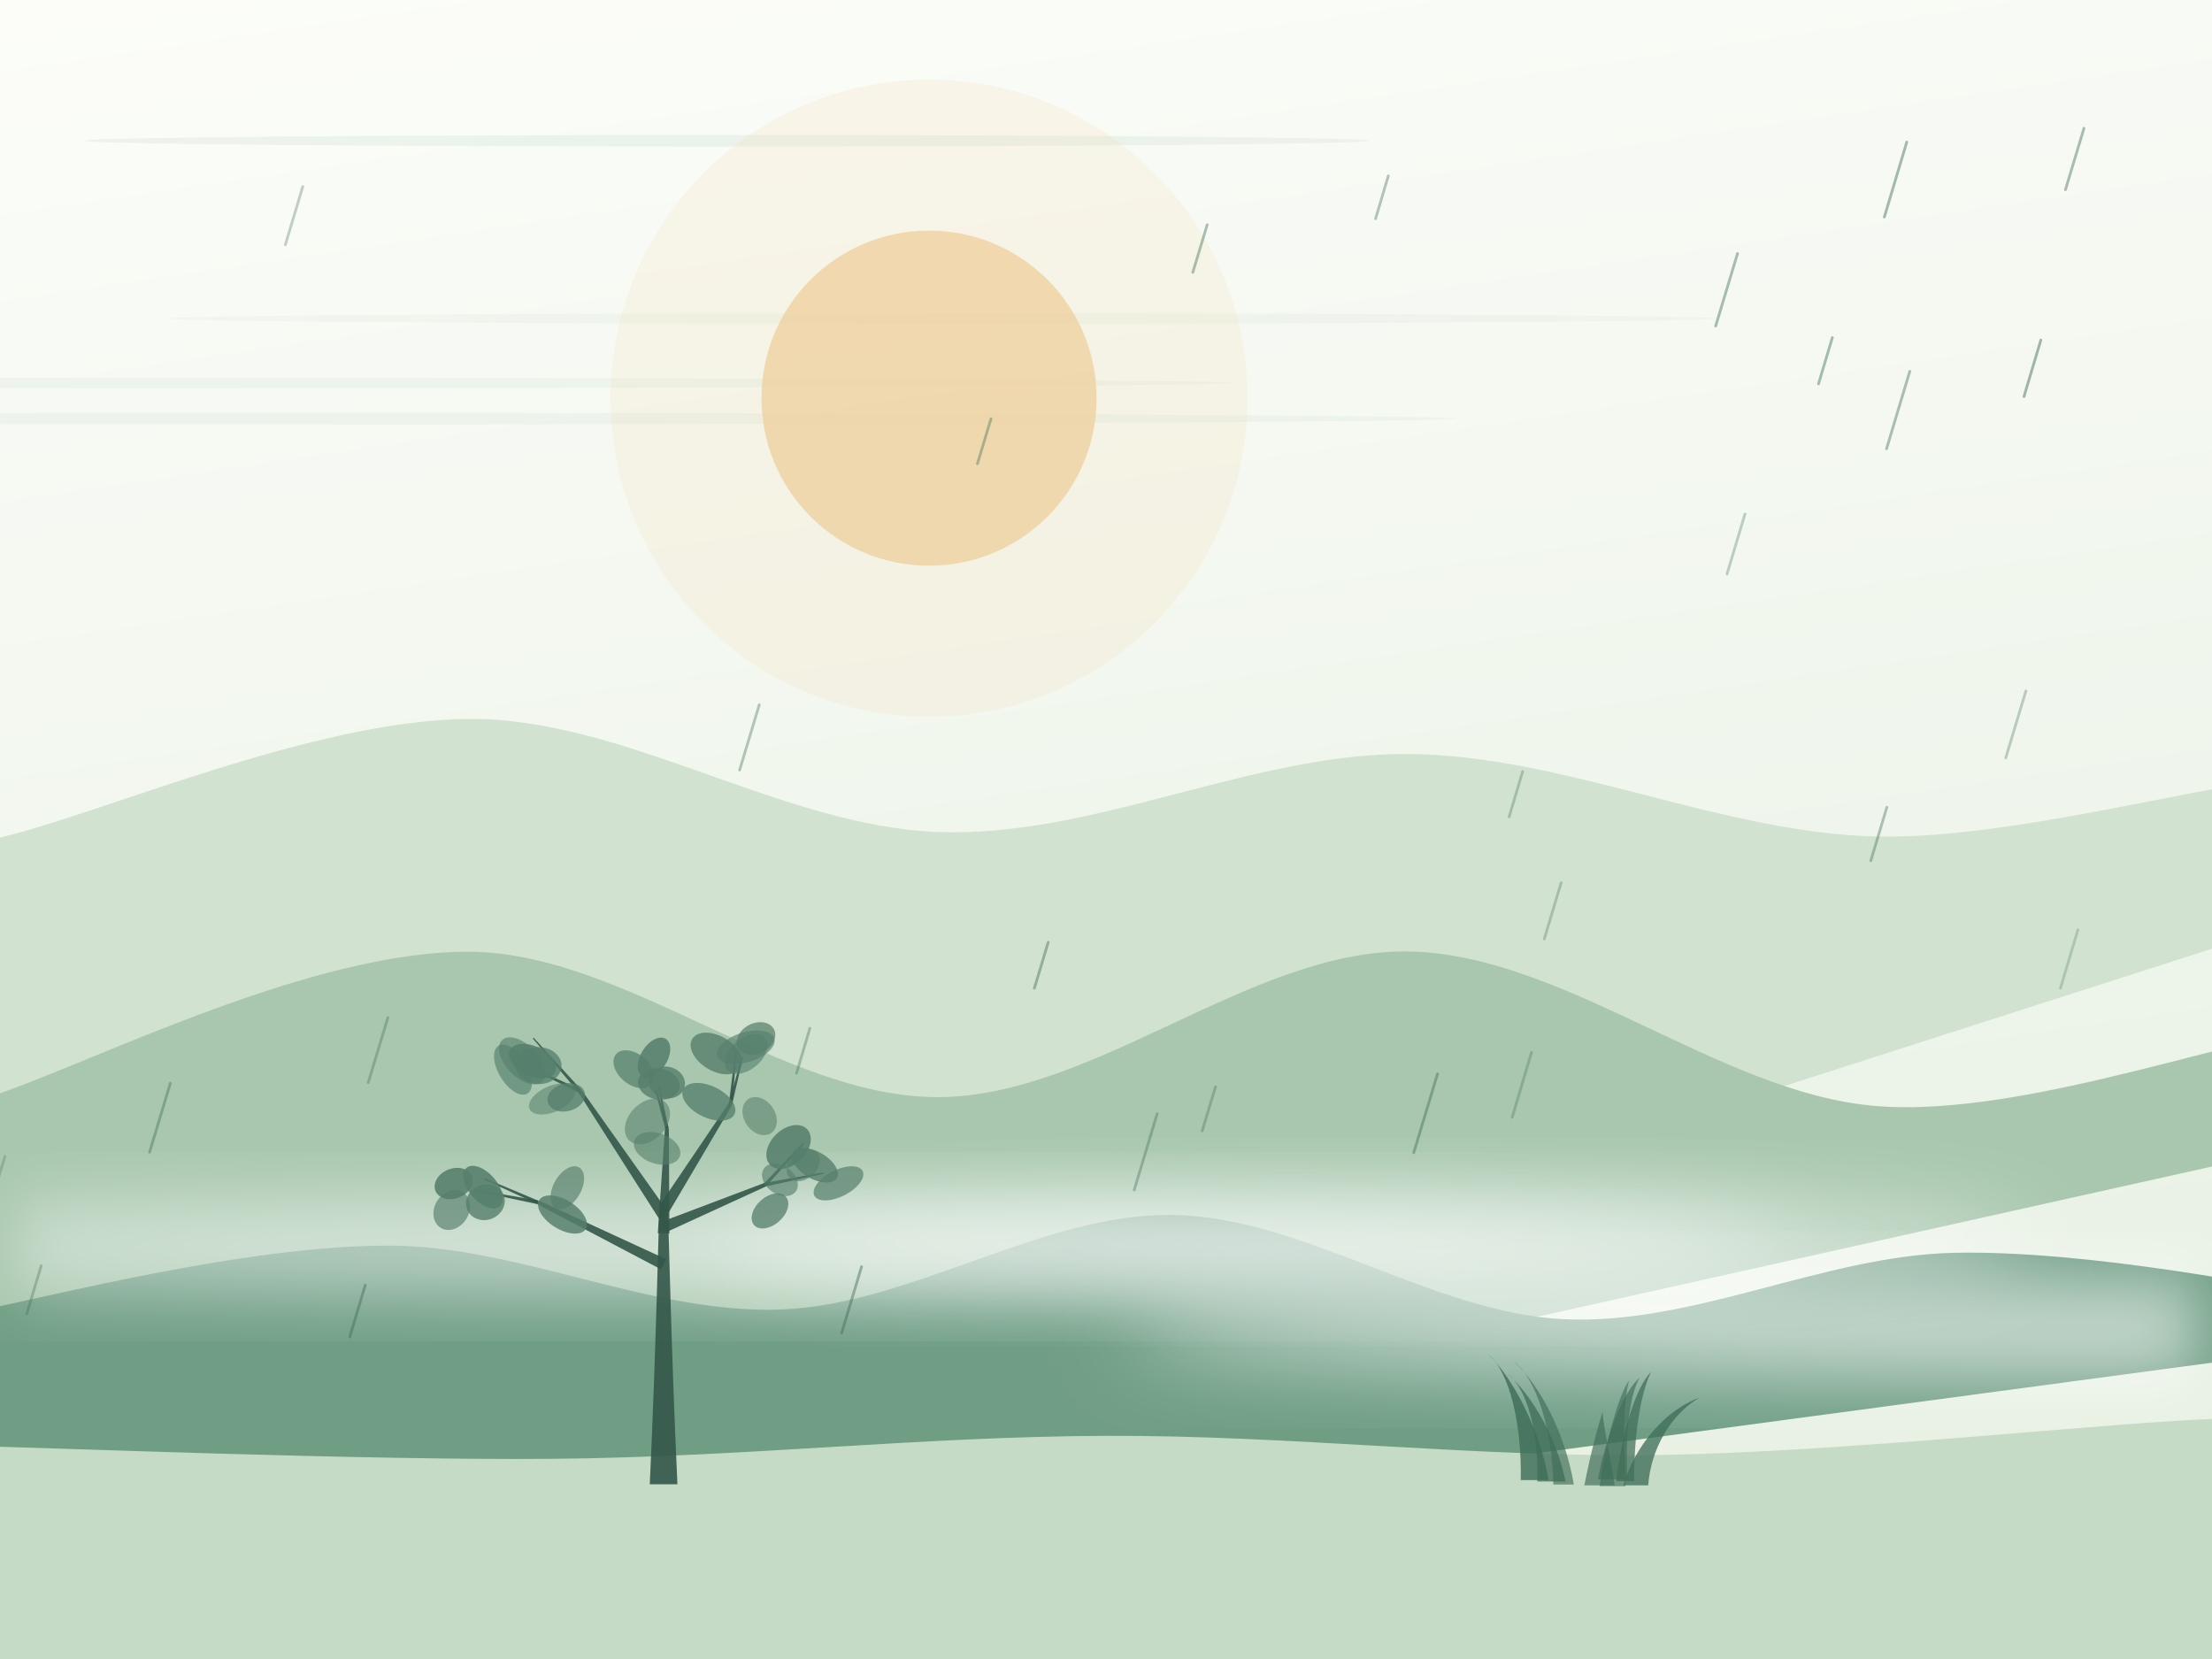
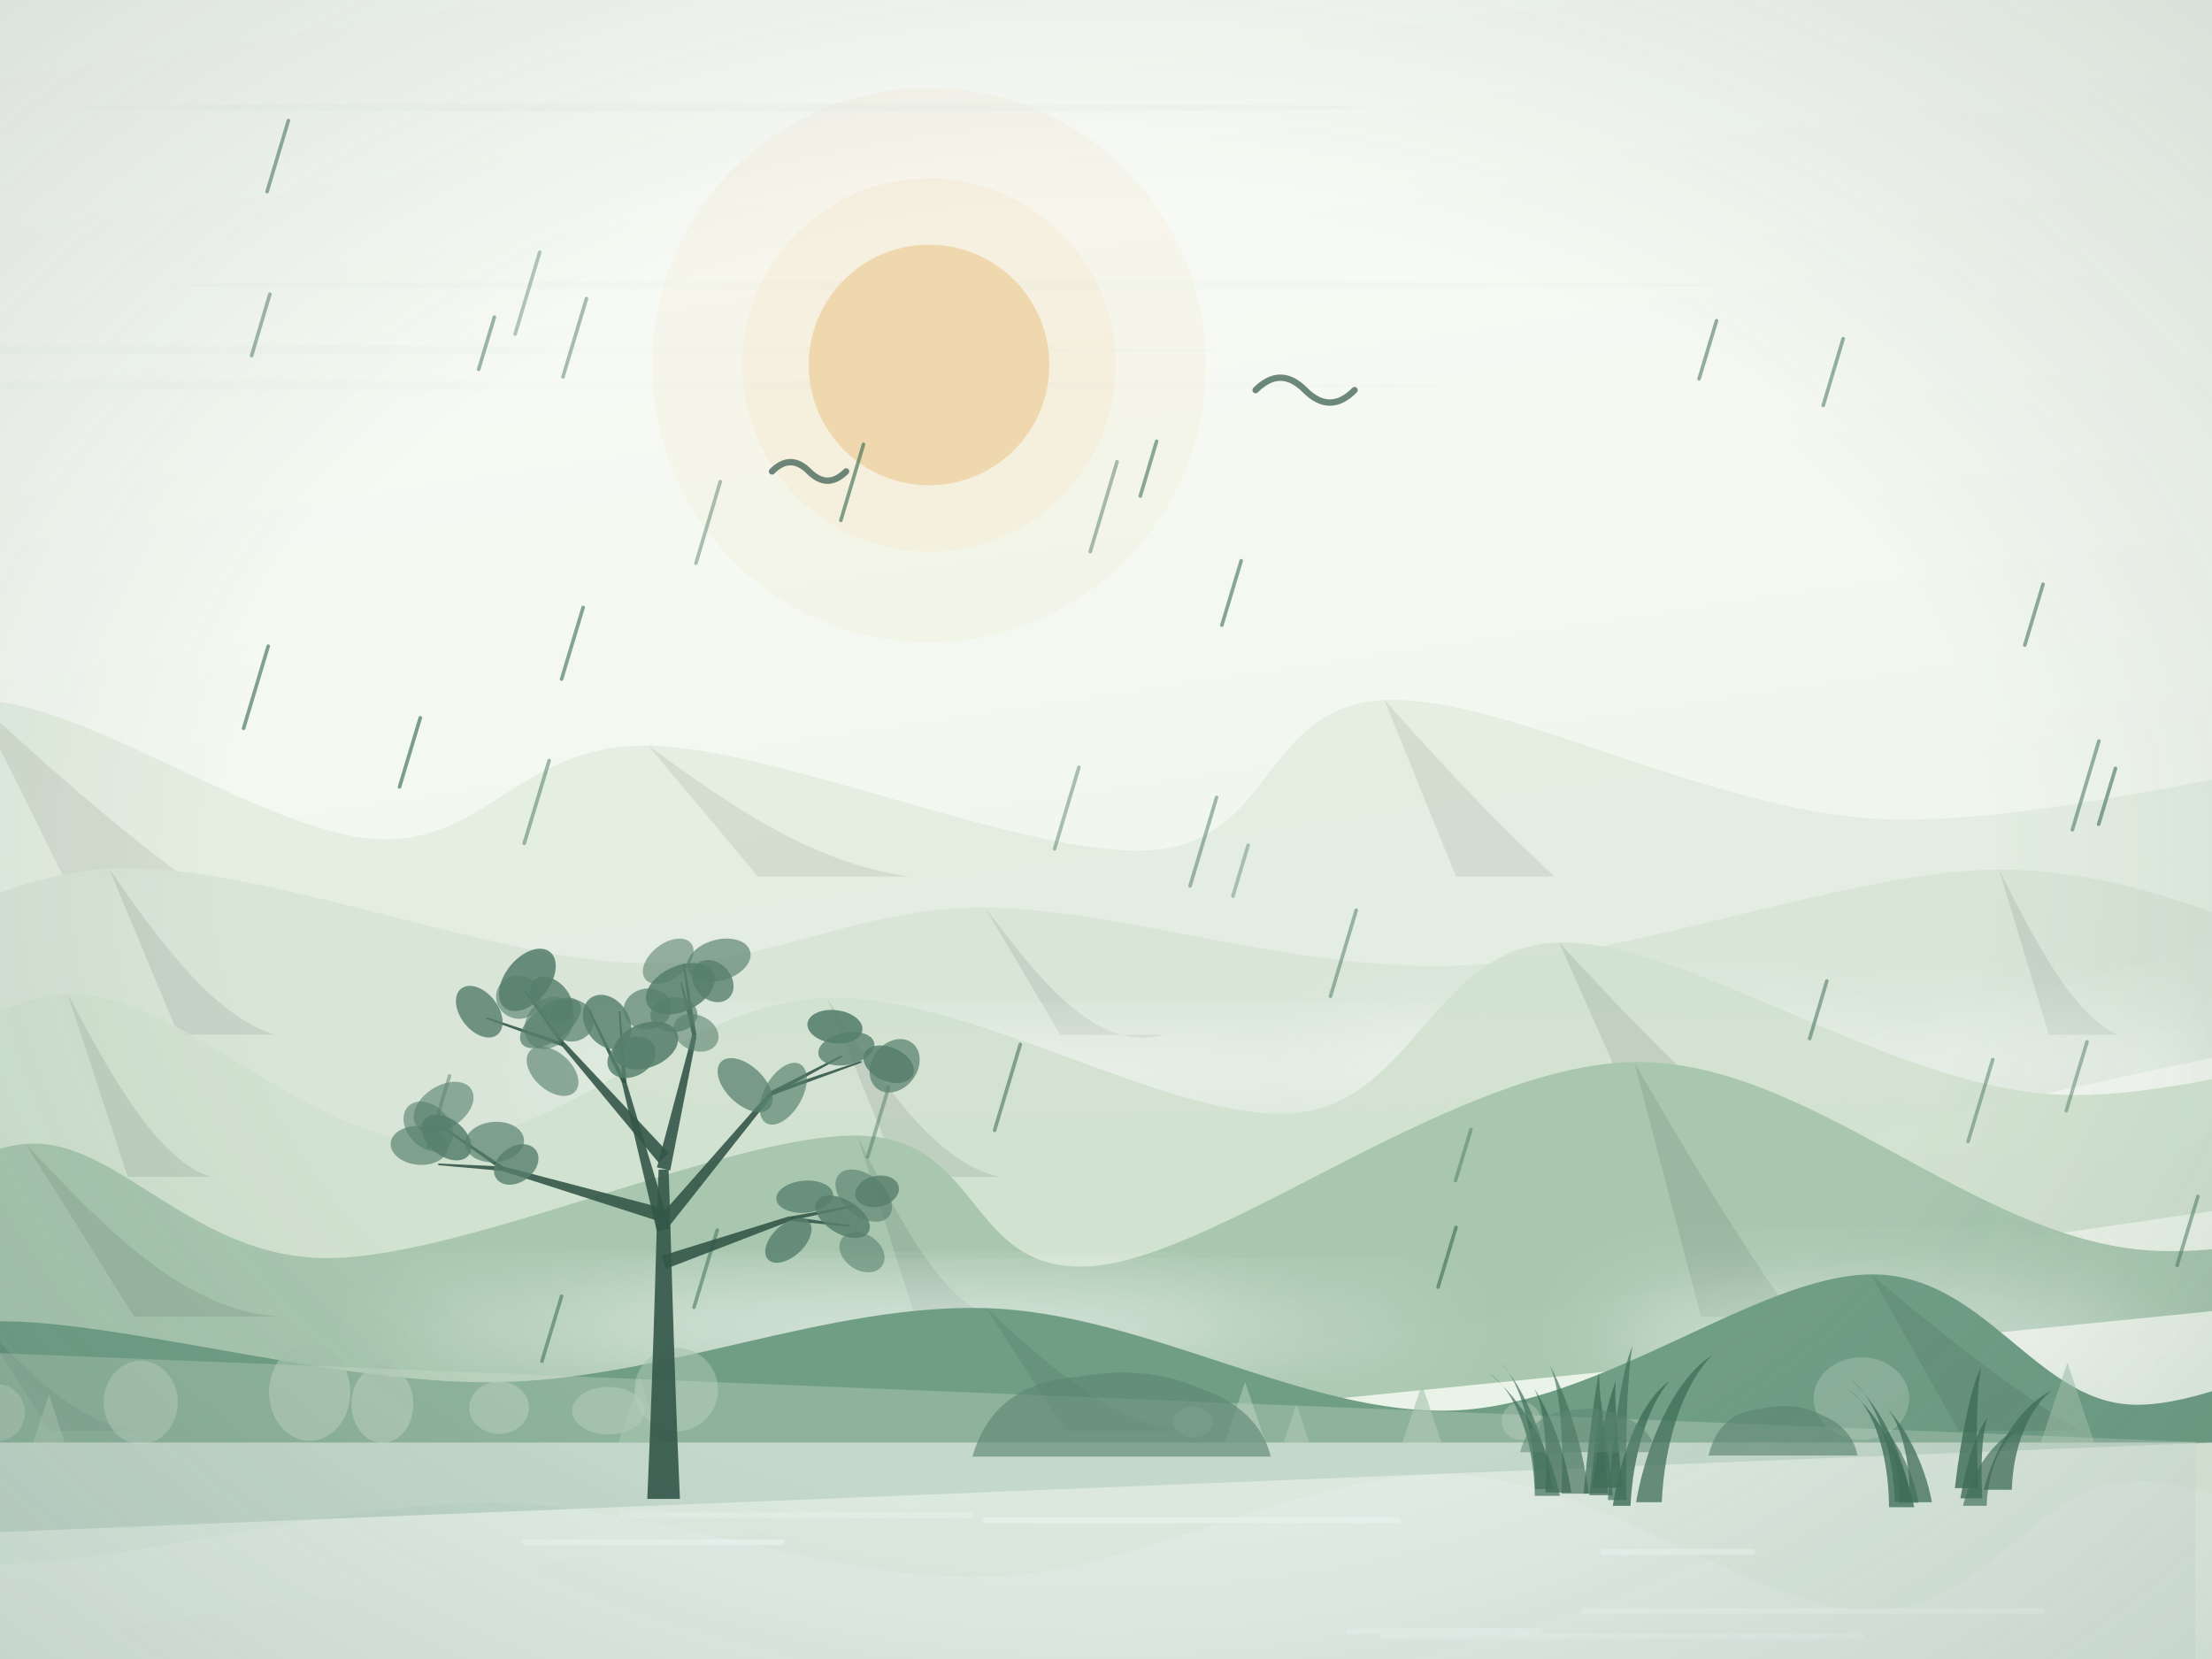
<svg xmlns="http://www.w3.org/2000/svg" viewBox="0 0 800 600" width="800" height="600" role="img">
  <defs>
    <linearGradient id="sky" x1="0" y1="0" x2="0.2" y2="1">
      <stop offset="0" stop-color="#FCFDF9" />
-       <stop offset="1" stop-color="#E8F1E4" />
+       <stop offset="1" stop-color="#E9F2E6" />
    </linearGradient>
    <filter id="soft" x="-40%" y="-70%" width="180%" height="240%">
      <feGaussianBlur stdDeviation="14.4" />
    </filter>
  </defs>
  <rect width="800" height="600" fill="url(#sky)" />
-   <ellipse cx="56.4" cy="138.5" rx="389.0" ry="1.9" fill="#b0cabc" fill-opacity="0.14" />
-   <ellipse cx="100.7" cy="151.4" rx="426.0" ry="2.1" fill="#b0cabc" fill-opacity="0.14" />
-   <ellipse cx="262.8" cy="50.9" rx="232.4" ry="2.1" fill="#b0cabc" fill-opacity="0.18" />
-   <ellipse cx="340.7" cy="115.2" rx="280.0" ry="1.9" fill="#b0cabc" fill-opacity="0.11" />
-   <circle cx="336.0" cy="144.0" r="115.2" fill="#EFCF9C" fill-opacity="0.16" />
-   <circle cx="336.0" cy="144.0" r="60.6" fill="#EFCF9C" fill-opacity="0.75" />
-   <path d="M-48.0,310.8 C-40.0,309.5 -36.3,311.4 0.0,302.9 C36.3,294.5 113.1,260.4 169.6,260.0 C226.1,259.7 282.7,298.8 339.2,300.9 C395.7,303.0 452.3,272.4 508.8,272.7 C565.3,272.9 621.9,301.2 678.4,302.5 C734.9,303.9 819.7,276.4 848.0,280.6 C876.3,284.8 848.0,319.8 848.0,327.7 L0.0,600.0 L-48.0,600.0 Z" fill="#D2E2D0" />
-   <path d="M-48.0,419.9 C-40.0,415.8 -36.3,408.0 0.0,395.4 C36.3,382.8 113.1,344.0 169.6,344.2 C226.1,344.5 282.7,396.8 339.2,396.8 C395.7,396.7 452.3,343.6 508.8,344.1 C565.3,344.7 621.9,395.4 678.4,400.0 C734.9,404.7 819.7,369.9 848.0,371.8 C876.3,373.7 848.0,404.6 848.0,411.2 L0.0,600.0 L-48.0,600.0 Z" fill="#A8C7AE" />
-   <path d="M-48.0,491.1 C-40.0,488.0 -31.6,479.1 0.0,472.4 C31.6,465.6 94.2,450.3 141.3,450.5 C188.4,450.8 235.6,475.4 282.7,473.6 C329.8,471.7 376.9,438.8 424.0,439.4 C471.1,440.0 518.2,474.8 565.3,477.1 C612.4,479.4 659.6,454.1 706.7,453.1 C753.8,452.0 824.4,465.4 848.0,471.0 C871.6,476.5 848.0,483.8 848.0,486.4 L0.0,600.0 L-48.0,600.0 Z" fill="#709E85" />
-   <ellipse cx="273.6" cy="450.8" rx="372.5" ry="14.2" fill="#FFFFFF" fill-opacity="0.66" filter="url(#soft)" />
-   <ellipse cx="749.1" cy="480.7" rx="342.5" ry="14.8" fill="#FFFFFF" fill-opacity="0.72" filter="url(#soft)" />
-   <ellipse cx="495.8" cy="449.2" rx="241.2" ry="15.7" fill="#FFFFFF" fill-opacity="0.58" filter="url(#soft)" />
-   <path d="M-16.0,522.8 C20.0,523.6 130.7,528.2 200.0,527.6 C269.3,527.0 333.3,519.5 400.0,519.3 C466.7,519.0 533.3,527.2 600.0,526.2 C666.7,525.2 764.0,514.4 800.0,513.2 C836.0,512.0 813.3,517.9 816.0,518.9 L800.0,600.0 L-16.0,600.0 Z" fill="#C6DBC5" />
-   <path d="M502.1,63.6 l-4.6,15.5" stroke="#3F6E58" stroke-opacity="0.38" stroke-width="1.0" stroke-linecap="round" />
-   <path d="M140.3,368.0 l-7.1,23.5" stroke="#3F6E58" stroke-opacity="0.35" stroke-width="1.0" stroke-linecap="round" />
-   <path d="M379.1,340.8 l-5.0,16.6" stroke="#3F6E58" stroke-opacity="0.44" stroke-width="1.0" stroke-linecap="round" />
-   <path d="M662.7,122.1 l-5.0,16.7" stroke="#3F6E58" stroke-opacity="0.44" stroke-width="1.0" stroke-linecap="round" />
-   <path d="M519.9,388.4 l-8.6,28.5" stroke="#3F6E58" stroke-opacity="0.43" stroke-width="1.0" stroke-linecap="round" />
-   <path d="M738.1,123.0 l-6.1,20.4" stroke="#3F6E58" stroke-opacity="0.47" stroke-width="1.0" stroke-linecap="round" />
-   <path d="M564.6,319.3 l-6.1,20.3" stroke="#3F6E58" stroke-opacity="0.31" stroke-width="1.0" stroke-linecap="round" />
-   <path d="M689.6,51.4 l-8.1,27.1" stroke="#3F6E58" stroke-opacity="0.46" stroke-width="1.0" stroke-linecap="round" />
-   <path d="M753.7,46.4 l-6.7,22.2" stroke="#3F6E58" stroke-opacity="0.43" stroke-width="1.0" stroke-linecap="round" />
-   <path d="M311.6,458.1 l-7.2,24.0" stroke="#3F6E58" stroke-opacity="0.46" stroke-width="1.0" stroke-linecap="round" />
-   <path d="M14.9,457.8 l-5.2,17.3" stroke="#3F6E58" stroke-opacity="0.33" stroke-width="1.0" stroke-linecap="round" />
-   <path d="M292.9,371.9 l-4.8,16.2" stroke="#3F6E58" stroke-opacity="0.36" stroke-width="1.0" stroke-linecap="round" />
-   <path d="M682.4,292.0 l-5.8,19.3" stroke="#3F6E58" stroke-opacity="0.39" stroke-width="1.0" stroke-linecap="round" />
-   <path d="M109.5,67.5 l-6.3,21.0" stroke="#3F6E58" stroke-opacity="0.31" stroke-width="1.0" stroke-linecap="round" />
-   <path d="M436.6,81.3 l-5.2,17.2" stroke="#3F6E58" stroke-opacity="0.42" stroke-width="1.0" stroke-linecap="round" />
-   <path d="M628.4,91.7 l-7.9,26.2" stroke="#3F6E58" stroke-opacity="0.44" stroke-width="1.0" stroke-linecap="round" />
-   <path d="M550.7,279.0 l-4.9,16.4" stroke="#3F6E58" stroke-opacity="0.32" stroke-width="1.0" stroke-linecap="round" />
-   <path d="M1.8,418.2 l-8.0,26.5" stroke="#3F6E58" stroke-opacity="0.27" stroke-width="1.0" stroke-linecap="round" />
-   <path d="M690.7,134.3 l-8.4,28.0" stroke="#3F6E58" stroke-opacity="0.42" stroke-width="1.0" stroke-linecap="round" />
-   <path d="M274.6,254.9 l-7.1,23.6" stroke="#3F6E58" stroke-opacity="0.37" stroke-width="1.0" stroke-linecap="round" />
-   <path d="M439.6,393.1 l-4.8,15.9" stroke="#3F6E58" stroke-opacity="0.34" stroke-width="1.0" stroke-linecap="round" />
-   <path d="M751.5,336.3 l-6.3,21.1" stroke="#3F6E58" stroke-opacity="0.25" stroke-width="1.0" stroke-linecap="round" />
-   <path d="M631.1,185.9 l-6.5,21.7" stroke="#3F6E58" stroke-opacity="0.31" stroke-width="1.0" stroke-linecap="round" />
-   <path d="M132.1,464.8 l-5.6,18.7" stroke="#3F6E58" stroke-opacity="0.45" stroke-width="1.0" stroke-linecap="round" />
-   <path d="M61.6,391.8 l-7.5,24.9" stroke="#3F6E58" stroke-opacity="0.41" stroke-width="1.0" stroke-linecap="round" />
-   <path d="M358.4,151.5 l-4.9,16.2" stroke="#3F6E58" stroke-opacity="0.40" stroke-width="1.0" stroke-linecap="round" />
-   <path d="M732.7,249.9 l-7.3,24.2" stroke="#3F6E58" stroke-opacity="0.32" stroke-width="1.0" stroke-linecap="round" />
-   <path d="M418.5,402.8 l-8.3,27.6" stroke="#3F6E58" stroke-opacity="0.37" stroke-width="1.0" stroke-linecap="round" />
-   <path d="M553.9,380.6 l-7.0,23.5" stroke="#3F6E58" stroke-opacity="0.32" stroke-width="1.0" stroke-linecap="round" />
-   <path d="M-5.1,377.4 l-5.0,16.6" stroke="#3F6E58" stroke-opacity="0.43" stroke-width="1.0" stroke-linecap="round" />
-   <path d="M235.0,536.8 C237.3,486.9 238.0,448.4 238.5,437.0 L241.5,437.0 C242.0,448.4 242.7,486.9 245.0,536.8 Z" fill="#33574A" fill-opacity="0.90" />
-   <path d="M240.8,445.7 L277.0,429.1 L276.5,427.8 L239.2,441.9 Z" fill="#33574A" fill-opacity="0.90" />
-   <path d="M277.2,428.9 L290.8,413.7 L290.4,413.4 L276.3,428.0 Z" fill="#33574A" fill-opacity="0.90" />
-   <path d="M276.9,429.1 L297.9,424.5 L297.8,424.0 L276.6,427.8 Z" fill="#33574A" fill-opacity="0.90" />
-   <path d="M241.8,438.6 L264.8,399.6 L263.6,398.9 L238.2,436.4 Z" fill="#33574A" fill-opacity="0.90" />
-   <path d="M264.8,399.3 L266.5,380.0 L266.0,379.9 L263.6,399.2 Z" fill="#33574A" fill-opacity="0.90" />
-   <path d="M264.8,399.4 L268.7,382.4 L268.2,382.3 L263.6,399.1 Z" fill="#33574A" fill-opacity="0.90" />
-   <path d="M242.1,446.1 L241.9,408.1 L240.5,408.0 L237.9,446.0 Z" fill="#33574A" fill-opacity="0.90" />
-   <path d="M241.8,407.9 L237.4,394.0 L236.9,394.1 L240.6,408.2 Z" fill="#33574A" fill-opacity="0.90" />
-   <path d="M241.8,408.0 L238.5,392.6 L238.0,392.7 L240.6,408.2 Z" fill="#33574A" fill-opacity="0.90" />
-   <path d="M241.7,438.4 L210.4,394.3 L209.2,395.1 L238.3,440.7 Z" fill="#33574A" fill-opacity="0.90" />
-   <path d="M210.1,394.1 L189.7,384.9 L189.5,385.3 L209.5,395.3 Z" fill="#33574A" fill-opacity="0.90" />
-   <path d="M210.3,394.2 L193.0,375.3 L192.7,375.6 L209.3,395.1 Z" fill="#33574A" fill-opacity="0.90" />
-   <path d="M240.9,455.4 L194.9,434.2 L194.3,435.5 L239.1,459.1 Z" fill="#33574A" fill-opacity="0.90" />
-   <path d="M194.8,434.3 L175.3,426.1 L175.1,426.6 L194.3,435.4 Z" fill="#33574A" fill-opacity="0.90" />
-   <path d="M194.7,434.2 L172.4,430.3 L172.3,430.8 L194.4,435.5 Z" fill="#33574A" fill-opacity="0.90" />
-   <ellipse cx="280.0" cy="423.9" rx="7.1" ry="5.1" fill="#567f6c" fill-opacity="0.63" transform="rotate(36 276.7 428.5)" />
-   <ellipse cx="271.7" cy="436.7" rx="7.7" ry="5.0" fill="#567f6c" fill-opacity="0.76" transform="rotate(-42 276.7 428.5)" />
-   <ellipse cx="298.1" cy="418.3" rx="9.2" ry="4.9" fill="#567f6c" fill-opacity="0.80" transform="rotate(30 290.6 413.5)" />
-   <ellipse cx="285.8" cy="410.7" rx="9.3" ry="6.4" fill="#567f6c" fill-opacity="0.86" transform="rotate(-44 290.6 413.5)" />
-   <ellipse cx="294.3" cy="417.2" rx="6.7" ry="4.9" fill="#567f6c" fill-opacity="0.63" transform="rotate(-42 297.9 424.3)" />
-   <ellipse cx="301.0" cy="430.0" rx="9.8" ry="4.8" fill="#567f6c" fill-opacity="0.70" transform="rotate(-27 297.9 424.3)" />
-   <ellipse cx="273.7" cy="393.0" rx="7.4" ry="5.6" fill="#567f6c" fill-opacity="0.56" transform="rotate(56 264.2 399.3)" />
-   <ellipse cx="256.8" cy="402.0" rx="10.3" ry="5.7" fill="#567f6c" fill-opacity="0.77" transform="rotate(26 264.2 399.3)" />
-   <ellipse cx="274.6" cy="379.3" rx="7.3" ry="5.5" fill="#567f6c" fill-opacity="0.73" transform="rotate(-27 266.3 379.9)" />
-   <ellipse cx="269.9" cy="379.8" rx="10.8" ry="5.4" fill="#567f6c" fill-opacity="0.64" transform="rotate(-17 266.3 379.9)" />
-   <ellipse cx="270.3" cy="382.4" rx="9.0" ry="5.6" fill="#567f6c" fill-opacity="0.60" transform="rotate(-40 268.4 382.4)" />
-   <ellipse cx="259.7" cy="386.0" rx="10.2" ry="6.3" fill="#567f6c" fill-opacity="0.80" transform="rotate(31 268.4 382.4)" />
-   <ellipse cx="238.1" cy="401.3" rx="9.5" ry="6.7" fill="#567f6c" fill-opacity="0.56" transform="rotate(-46 241.2 408.1)" />
-   <ellipse cx="240.2" cy="416.1" rx="8.7" ry="5.5" fill="#567f6c" fill-opacity="0.59" transform="rotate(19 241.2 408.1)" />
-   <ellipse cx="226.3" cy="393.5" rx="8.4" ry="5.5" fill="#567f6c" fill-opacity="0.73" transform="rotate(40 237.1 394.1)" />
-   <ellipse cx="237.9" cy="391.9" rx="7.6" ry="5.6" fill="#567f6c" fill-opacity="0.80" transform="rotate(10 237.1 394.1)" />
-   <ellipse cx="246.0" cy="385.8" rx="8.0" ry="4.8" fill="#567f6c" fill-opacity="0.87" transform="rotate(-58 238.3 392.7)" />
-   <ellipse cx="240.7" cy="390.8" rx="6.7" ry="5.7" fill="#567f6c" fill-opacity="0.79" transform="rotate(15 238.3 392.7)" />
-   <ellipse cx="199.4" cy="393.1" rx="8.9" ry="4.7" fill="#567f6c" fill-opacity="0.55" transform="rotate(-24 209.8 394.7)" />
-   <ellipse cx="204.4" cy="395.5" rx="6.9" ry="5.0" fill="#567f6c" fill-opacity="0.76" transform="rotate(-15 209.8 394.7)" />
-   <ellipse cx="194.8" cy="385.3" rx="8.3" ry="6.7" fill="#567f6c" fill-opacity="0.77" transform="rotate(1 189.6 385.1)" />
-   <ellipse cx="189.0" cy="389.5" rx="10.1" ry="5.2" fill="#567f6c" fill-opacity="0.66" transform="rotate(59 189.6 385.1)" />
-   <ellipse cx="196.3" cy="383.1" rx="9.1" ry="5.4" fill="#567f6c" fill-opacity="0.87" transform="rotate(26 192.9 375.4)" />
-   <ellipse cx="196.0" cy="384.1" rx="10.4" ry="5.8" fill="#567f6c" fill-opacity="0.63" transform="rotate(46 192.9 375.4)" />
-   <ellipse cx="204.5" cy="441.4" rx="8.5" ry="5.0" fill="#567f6c" fill-opacity="0.65" transform="rotate(-60 194.6 434.9)" />
-   <ellipse cx="204.4" cy="433.9" rx="9.9" ry="5.3" fill="#567f6c" fill-opacity="0.83" transform="rotate(32 194.6 434.9)" />
-   <ellipse cx="172.4" cy="434.3" rx="7.1" ry="6.4" fill="#567f6c" fill-opacity="0.80" transform="rotate(-22 175.2 426.4)" />
-   <ellipse cx="177.1" cy="428.7" rx="9.2" ry="5.1" fill="#567f6c" fill-opacity="0.88" transform="rotate(49 175.2 426.4)" />
-   <ellipse cx="165.6" cy="425.1" rx="7.1" ry="5.4" fill="#567f6c" fill-opacity="0.89" transform="rotate(-22 172.4 430.5)" />
-   <ellipse cx="161.6" cy="426.6" rx="7.6" ry="6.2" fill="#567f6c" fill-opacity="0.65" transform="rotate(-58 172.4 430.5)" />
-   <path d="M561.8,536.9 C561.4,516.8 555.6,498.5 547.4,492.3 C557.2,501.2 566.2,519.0 569.2,536.9 Z" fill="#3F6E58" fill-opacity="0.65" />
-   <path d="M584.5,535.7 C586.7,517.9 591.6,501.6 597.2,496.1 C593.2,504.0 590.9,519.8 591.0,535.7 Z" fill="#3F6E58" fill-opacity="0.72" />
-   <path d="M573.0,537.2 C575.3,525.3 578.3,514.4 579.6,510.7 C579.9,516.0 582.4,526.6 584.0,537.2 Z" fill="#3F6E58" fill-opacity="0.67" />
-   <path d="M577.9,535.0 C581.0,518.4 587.3,503.3 593.0,498.2 C588.9,505.5 587.9,520.3 588.5,535.0 Z" fill="#3F6E58" fill-opacity="0.65" />
-   <path d="M587.1,537.2 C591.2,523.0 602.3,509.9 614.6,505.5 C603.9,511.8 597.0,524.5 596.1,537.2 Z" fill="#3F6E58" fill-opacity="0.77" />
-   <path d="M578.5,537.5 C581.0,520.3 585.4,504.6 589.2,499.2 C587.0,506.9 587.1,522.2 587.9,537.5 Z" fill="#3F6E58" fill-opacity="0.62" />
-   <path d="M556.0,535.8 C556.5,518.3 552.4,502.3 545.3,496.9 C554.0,504.6 563.1,520.2 566.2,535.8 Z" fill="#3F6E58" fill-opacity="0.76" />
-   <path d="M550.0,535.3 C550.4,514.8 545.9,496.2 538.3,489.8 C547.5,498.9 556.9,517.1 560.1,535.3 Z" fill="#3F6E58" fill-opacity="0.82" />
+   <ellipse cx="56.4" cy="126.5" rx="389.0" ry="1.5" fill="#bfd3c8" fill-opacity="0.07" />
+   <ellipse cx="100.7" cy="139.4" rx="426.0" ry="1.6" fill="#bfd3c8" fill-opacity="0.07" />
+   <ellipse cx="262.8" cy="38.9" rx="232.4" ry="1.6" fill="#bfd3c8" fill-opacity="0.08" />
+   <ellipse cx="340.7" cy="103.2" rx="280.0" ry="1.5" fill="#bfd3c8" fill-opacity="0.06" />
+   <circle cx="336.0" cy="132.0" r="100.2" fill="#EFCF9C" fill-opacity="0.10" />
+   <circle cx="336.0" cy="132.0" r="67.5" fill="#EFCF9C" fill-opacity="0.16" />
+   <circle cx="336.0" cy="132.0" r="43.5" fill="#EFCF9C" fill-opacity="0.72" />
+   <path d="M-80.0,314.0 C-68.1,303.9 -44.5,255.3 -8.6,253.5 C27.3,251.7 94.8,300.7 135.3,303.4 C175.8,306.1 187.7,269.0 234.5,269.7 C281.3,270.4 371.8,310.3 416.1,307.5 C460.5,304.8 456.7,255.1 500.7,253.2 C544.7,251.3 616.9,293.1 680.1,296.2 C743.2,299.3 846.4,267.8 879.7,271.9 C913.0,276.0 879.9,312.6 880.0,320.8 L0.0,554.1 L-80.0,554.1 Z" fill="#e0ebde" fill-opacity="0.82" />
+   <path d="M-8.6,253.5 C13.9,274.1 37.9,295.8 66.3,317.0 L22.9,317.0 Z" fill="#a5b1a6" fill-opacity="0.28" />
+   <path d="M234.5,269.7 C262.8,290.3 293.0,312.1 328.9,317.0 L274.1,317.0 Z" fill="#a5b1a6" fill-opacity="0.28" />
+   <path d="M500.7,253.2 C519.2,273.8 538.9,295.6 562.3,317.0 L526.6,317.0 Z" fill="#a5b1a6" fill-opacity="0.28" />
+   <path d="M879.7,271.9 C893.1,292.4 907.3,314.2 924.2,317.0 L898.4,317.0 Z" fill="#a5b1a6" fill-opacity="0.28" />
+   <path d="M-80.0,365.4 C-60.1,356.9 -11.8,317.0 39.4,314.1 C90.6,311.2 174.3,345.8 227.2,348.2 C280.0,350.5 306.2,328.1 356.3,328.3 C406.4,328.5 466.5,351.5 527.7,349.2 C588.8,346.9 669.6,314.6 723.0,314.5 C776.3,314.4 821.5,340.1 847.6,348.6 C873.8,357.0 874.6,362.6 880.0,365.4 L0.0,554.1 L-80.0,554.1 Z" fill="#d7e5d6" fill-opacity="0.90" />
+   <path d="M39.4,314.1 C57.3,339.7 76.5,366.8 99.2,374.2 L64.5,374.2 Z" fill="#9eada1" fill-opacity="0.31" />
+   <path d="M356.3,328.3 C375.7,353.9 396.3,381.0 420.9,374.2 L383.4,374.2 Z" fill="#9eada1" fill-opacity="0.31" />
+   <path d="M723.0,314.5 C735.9,340.1 749.6,367.2 766.0,374.2 L741.0,374.2 Z" fill="#9eada1" fill-opacity="0.31" />
+   <ellipse cx="826.0" cy="386.2" rx="200.8" ry="15.4" fill="#FFFFFF" fill-opacity="0.47" filter="url(#soft)" />
+   <ellipse cx="363.6" cy="387.6" rx="168.3" ry="10.4" fill="#FFFFFF" fill-opacity="0.68" filter="url(#soft)" />
+   <ellipse cx="936.4" cy="393.5" rx="161.4" ry="12.4" fill="#FFFFFF" fill-opacity="0.52" filter="url(#soft)" />
+   <ellipse cx="572.9" cy="380.9" rx="97.0" ry="13.9" fill="#FFFFFF" fill-opacity="0.45" filter="url(#soft)" />
+   <path d="M-80.0,422.3 C-62.6,411.9 -14.9,361.1 24.5,359.6 C64.0,358.0 111.0,412.8 156.8,413.1 C202.5,413.3 247.3,362.7 299.1,360.9 C350.8,359.2 423.3,405.9 467.5,402.6 C511.6,399.3 518.0,342.1 563.9,340.9 C609.8,339.8 682.1,392.3 743.0,395.8 C803.9,399.4 906.7,357.0 929.6,362.1 C952.4,367.2 888.3,415.7 880.0,426.4 L0.0,554.1 L-80.0,554.1 Z" fill="#D2E2D0" fill-opacity="0.95" />
+   <path d="M24.5,359.6 C40.0,388.5 56.5,419.2 76.1,425.6 L46.2,425.6 Z" fill="#9bab9c" fill-opacity="0.32" />
+   <path d="M299.1,360.9 C317.8,389.9 337.8,420.5 361.5,425.6 L325.3,425.6 Z" fill="#9bab9c" fill-opacity="0.32" />
+   <path d="M563.9,340.9 C590.8,369.9 619.5,400.6 653.6,425.6 L601.6,425.6 Z" fill="#9bab9c" fill-opacity="0.32" />
+   <path d="M929.6,362.1 C953.5,391.1 979.1,421.7 1009.5,425.6 L963.1,425.6 Z" fill="#9bab9c" fill-opacity="0.32" />
+   <path d="M-80.0,471.4 C-65.1,461.8 -23.9,416.5 9.3,413.7 C42.5,411.0 69.1,455.5 119.2,455.0 C169.4,454.5 263.9,410.2 310.0,410.7 C356.2,411.1 349.3,462.2 396.1,457.8 C442.9,453.3 527.3,385.0 591.0,384.1 C654.7,383.2 713.5,448.5 778.2,452.3 C842.9,456.1 962.0,404.5 979.0,406.9 C995.9,409.2 896.5,456.3 880.0,466.2 L0.0,554.1 L-80.0,554.1 Z" fill="#A8C7AE" fill-opacity="0.98" />
+   <path d="M9.3,413.7 C37.3,443.5 67.1,475.1 102.6,476.2 L48.5,476.2 Z" fill="#7d9885" fill-opacity="0.33" />
+   <path d="M310.0,410.7 C325.0,440.5 340.9,472.0 359.9,476.2 L331.0,476.2 Z" fill="#7d9885" fill-opacity="0.33" />
+   <path d="M591.0,384.1 C608.3,413.9 626.7,445.4 648.5,476.2 L615.2,476.2 Z" fill="#7d9885" fill-opacity="0.33" />
+   <path d="M979.0,406.9 C997.4,436.7 1017.0,468.2 1040.3,476.2 L1004.7,476.2 Z" fill="#7d9885" fill-opacity="0.33" />
+   <ellipse cx="679.6" cy="483.9" rx="99.3" ry="16.8" fill="#FFFFFF" fill-opacity="0.45" filter="url(#soft)" />
+   <ellipse cx="364.6" cy="479.8" rx="155.7" ry="10.3" fill="#FFFFFF" fill-opacity="0.41" filter="url(#soft)" />
+   <ellipse cx="298.0" cy="479.2" rx="154.8" ry="11.0" fill="#FFFFFF" fill-opacity="0.47" filter="url(#soft)" />
+   <path d="M-80.0,517.6 C-67.9,511.0 -50.4,481.1 -7.2,478.1 C36.0,475.1 118.5,500.7 179.2,499.9 C239.8,499.0 298.9,471.4 356.7,473.1 C414.5,474.9 472.5,512.2 525.8,510.1 C579.1,508.1 635.8,461.2 676.6,460.9 C717.5,460.5 735.7,506.4 770.9,508.0 C806.2,509.7 870.1,469.1 888.3,470.8 C906.5,472.5 881.4,510.5 880.0,518.5 L0.0,554.1 L-80.0,554.1 Z" fill="#709E85" fill-opacity="1.00" />
+   <path d="M-7.2,478.1 C10.8,497.0 30.0,517.0 52.9,517.5 L18.0,517.5 Z" fill="#567c68" fill-opacity="0.34" />
+   <path d="M356.7,473.1 C377.1,492.0 398.9,512.0 424.7,517.5 L385.3,517.5 Z" fill="#567c68" fill-opacity="0.34" />
+   <path d="M676.6,460.9 C699.3,479.8 723.5,499.7 752.2,517.5 L708.4,517.5 Z" fill="#567c68" fill-opacity="0.34" />
+   <path d="M888.3,470.8 C908.6,489.7 930.2,509.7 955.9,517.5 L916.7,517.5 Z" fill="#567c68" fill-opacity="0.34" />
+   <path d="M443.0,521.7 L450.3,499.8 L457.7,521.7 Z" fill="#a6c3ae" fill-opacity="0.70" />
+   <ellipse cx="550.2" cy="513.9" rx="7.1" ry="6.9" fill="#a6c3ae" fill-opacity="0.53" />
+   <ellipse cx="138.3" cy="507.8" rx="11.2" ry="14.1" fill="#a6c3ae" fill-opacity="0.71" />
+   <path d="M507.2,521.7 L514.3,500.7 L521.3,521.7 Z" fill="#a6c3ae" fill-opacity="0.59" />
+   <path d="M738.1,521.7 L747.7,492.8 L757.4,521.7 Z" fill="#a6c3ae" fill-opacity="0.57" />
+   <ellipse cx="673.2" cy="505.8" rx="17.3" ry="14.9" fill="#a6c3ae" fill-opacity="0.54" />
+   <ellipse cx="-0.9" cy="510.9" rx="9.9" ry="10.3" fill="#a6c3ae" fill-opacity="0.56" />
+   <ellipse cx="50.9" cy="507.2" rx="13.4" ry="15.1" fill="#a6c3ae" fill-opacity="0.62" />
+   <path d="M11.9,521.7 L17.7,504.4 L23.4,521.7 Z" fill="#a6c3ae" fill-opacity="0.47" />
+   <path d="M464.2,521.7 L468.9,507.8 L473.5,521.7 Z" fill="#a6c3ae" fill-opacity="0.50" />
+   <ellipse cx="244.6" cy="502.6" rx="15.1" ry="15.1" fill="#a6c3ae" fill-opacity="0.60" />
+   <ellipse cx="431.4" cy="514.3" rx="7.2" ry="5.6" fill="#a6c3ae" fill-opacity="0.55" />
+   <path d="M223.7,521.7 L231.4,498.4 L239.2,521.7 Z" fill="#a6c3ae" fill-opacity="0.45" />
+   <ellipse cx="180.5" cy="509.1" rx="10.8" ry="9.5" fill="#a6c3ae" fill-opacity="0.66" />
+   <ellipse cx="112.0" cy="503.5" rx="14.7" ry="17.6" fill="#a6c3ae" fill-opacity="0.71" />
+   <ellipse cx="220.0" cy="510.2" rx="13.1" ry="8.6" fill="#a6c3ae" fill-opacity="0.57" />
+   <rect x="-16.0" y="521.7" width="810" height="88.3" fill="#DCE9E4" fill-opacity="0.72" />
+   <g transform="translate(0,1043.5) scale(1,-1)" opacity="0.30">
+     <path d="M-80.0,517.6 C-67.9,511.0 -50.4,481.1 -7.2,478.1 C36.0,475.1 118.5,500.7 179.2,499.9 C239.8,499.0 298.9,471.4 356.7,473.1 C414.5,474.9 472.5,512.2 525.8,510.1 C579.1,508.1 635.8,461.2 676.6,460.9 C717.5,460.5 735.7,506.4 770.9,508.0 C806.2,509.7 870.1,469.1 888.3,470.8 C906.5,472.5 881.4,510.5 880.0,518.5 L0.0,554.1 L-80.0,554.1 Z" fill="#D2E2D0" />
+   </g>
+   <rect x="487.1" y="588.9" width="70.9" height="2.1" rx="1.2" fill="#eff5f3" fill-opacity="0.47" />
+   <rect x="188.7" y="556.7" width="95.0" height="2.1" rx="1.2" fill="#eff5f3" fill-opacity="0.64" />
+   <rect x="578.7" y="560.2" width="56.1" height="2.1" rx="1.2" fill="#eff5f3" fill-opacity="0.61" />
+   <rect x="224.1" y="546.9" width="127.9" height="2.1" rx="1.2" fill="#eff5f3" fill-opacity="0.38" />
+   <rect x="499.3" y="590.8" width="174.9" height="2.1" rx="1.2" fill="#eff5f3" fill-opacity="0.40" />
+   <rect x="355.4" y="548.8" width="151.2" height="2.1" rx="1.2" fill="#eff5f3" fill-opacity="0.56" />
+   <rect x="571.7" y="581.6" width="167.9" height="2.1" rx="1.2" fill="#eff5f3" fill-opacity="0.49" />
+   <path d="M279.2,170.5 q6.7,-6.7 13.4,0 q6.7,6.7 13.4,0" fill="none" stroke="#33574A" stroke-opacity="0.7" stroke-width="2.3" stroke-linecap="round" />
+   <path d="M454.1,141.1 q9.0,-9.0 17.9,0 q9.0,9.0 17.9,0" fill="none" stroke="#33574A" stroke-opacity="0.7" stroke-width="2.3" stroke-linecap="round" />
+   <path d="M660.7,354.8 l-6.2,20.8" stroke="#3F6E58" stroke-opacity="0.53" stroke-width="1.3" stroke-linecap="round" />
+   <path d="M178.8,114.7 l-5.7,18.9" stroke="#3F6E58" stroke-opacity="0.50" stroke-width="1.3" stroke-linecap="round" />
+   <path d="M620.8,116.0 l-6.3,21.0" stroke="#3F6E58" stroke-opacity="0.54" stroke-width="1.3" stroke-linecap="round" />
+   <path d="M754.8,376.8 l-7.5,24.9" stroke="#3F6E58" stroke-opacity="0.43" stroke-width="1.3" stroke-linecap="round" />
+   <path d="M440.0,288.4 l-9.6,32.0" stroke="#3F6E58" stroke-opacity="0.46" stroke-width="1.3" stroke-linecap="round" />
+   <path d="M260.5,174.2 l-8.8,29.5" stroke="#3F6E58" stroke-opacity="0.42" stroke-width="1.3" stroke-linecap="round" />
+   <path d="M448.9,202.8 l-7.0,23.3" stroke="#3F6E58" stroke-opacity="0.60" stroke-width="1.3" stroke-linecap="round" />
+   <path d="M404.0,167.0 l-9.7,32.5" stroke="#3F6E58" stroke-opacity="0.44" stroke-width="1.3" stroke-linecap="round" />
+   <path d="M765.1,277.9 l-6.1,20.2" stroke="#3F6E58" stroke-opacity="0.59" stroke-width="1.3" stroke-linecap="round" />
+   <path d="M738.9,211.3 l-6.6,22.0" stroke="#3F6E58" stroke-opacity="0.56" stroke-width="1.3" stroke-linecap="round" />
+   <path d="M195.2,91.2 l-8.9,29.6" stroke="#3F6E58" stroke-opacity="0.38" stroke-width="1.3" stroke-linecap="round" />
+   <path d="M210.9,219.7 l-7.8,25.9" stroke="#3F6E58" stroke-opacity="0.61" stroke-width="1.3" stroke-linecap="round" />
+   <path d="M532.0,408.5 l-5.6,18.5" stroke="#3F6E58" stroke-opacity="0.42" stroke-width="1.3" stroke-linecap="round" />
+   <path d="M312.3,160.7 l-8.2,27.5" stroke="#3F6E58" stroke-opacity="0.64" stroke-width="1.3" stroke-linecap="round" />
+   <path d="M666.6,122.5 l-7.2,24.1" stroke="#3F6E58" stroke-opacity="0.52" stroke-width="1.3" stroke-linecap="round" />
+   <path d="M526.6,443.9 l-6.5,21.6" stroke="#3F6E58" stroke-opacity="0.61" stroke-width="1.3" stroke-linecap="round" />
+   <path d="M162.6,389.1 l-7.8,25.9" stroke="#3F6E58" stroke-opacity="0.40" stroke-width="1.3" stroke-linecap="round" />
+   <path d="M390.2,277.5 l-8.8,29.5" stroke="#3F6E58" stroke-opacity="0.42" stroke-width="1.3" stroke-linecap="round" />
+   <path d="M759.1,268.0 l-9.6,32.1" stroke="#3F6E58" stroke-opacity="0.52" stroke-width="1.3" stroke-linecap="round" />
+   <path d="M104.3,43.6 l-7.7,25.7" stroke="#3F6E58" stroke-opacity="0.55" stroke-width="1.3" stroke-linecap="round" />
+   <path d="M203.1,468.8 l-7.1,23.5" stroke="#3F6E58" stroke-opacity="0.56" stroke-width="1.3" stroke-linecap="round" />
+   <path d="M198.6,275.1 l-9.0,29.9" stroke="#3F6E58" stroke-opacity="0.48" stroke-width="1.3" stroke-linecap="round" />
+   <path d="M97.0,233.7 l-8.9,29.7" stroke="#3F6E58" stroke-opacity="0.63" stroke-width="1.3" stroke-linecap="round" />
+   <path d="M794.9,432.7 l-7.5,24.9" stroke="#3F6E58" stroke-opacity="0.49" stroke-width="1.3" stroke-linecap="round" />
+   <path d="M212.1,108.0 l-8.5,28.3" stroke="#3F6E58" stroke-opacity="0.44" stroke-width="1.3" stroke-linecap="round" />
+   <path d="M259.4,444.9 l-8.4,27.9" stroke="#3F6E58" stroke-opacity="0.53" stroke-width="1.3" stroke-linecap="round" />
+   <path d="M369.0,377.7 l-9.3,31.1" stroke="#3F6E58" stroke-opacity="0.56" stroke-width="1.3" stroke-linecap="round" />
+   <path d="M451.4,305.7 l-5.5,18.4" stroke="#3F6E58" stroke-opacity="0.37" stroke-width="1.3" stroke-linecap="round" />
+   <path d="M97.6,106.4 l-6.6,22.2" stroke="#3F6E58" stroke-opacity="0.47" stroke-width="1.3" stroke-linecap="round" />
+   <path d="M720.7,383.2 l-8.9,29.6" stroke="#3F6E58" stroke-opacity="0.45" stroke-width="1.3" stroke-linecap="round" />
+   <path d="M321.4,393.1 l-7.6,25.3" stroke="#3F6E58" stroke-opacity="0.42" stroke-width="1.3" stroke-linecap="round" />
+   <path d="M490.5,329.2 l-9.3,31.1" stroke="#3F6E58" stroke-opacity="0.46" stroke-width="1.3" stroke-linecap="round" />
+   <path d="M152.0,259.6 l-7.5,25.0" stroke="#3F6E58" stroke-opacity="0.66" stroke-width="1.3" stroke-linecap="round" />
+   <path d="M418.3,159.6 l-5.9,19.8" stroke="#3F6E58" stroke-opacity="0.58" stroke-width="1.3" stroke-linecap="round" />
+   <path d="M234.1,542.1 C236.7,482.6 237.6,436.6 238.2,423.0 L241.8,423.0 C242.4,436.6 243.3,482.6 245.9,542.1 Z" fill="#33574A" fill-opacity="0.90" />
+   <path d="M240.8,458.9 L286.0,441.5 L285.4,439.9 L239.2,454.2 Z" fill="#33574A" fill-opacity="0.90" />
+   <path d="M285.8,441.5 L308.9,436.4 L308.8,435.9 L285.5,440.0 Z" fill="#33574A" fill-opacity="0.90" />
+   <path d="M285.6,441.5 L307.4,443.7 L307.5,443.1 L285.8,440.0 Z" fill="#33574A" fill-opacity="0.90" />
+   <path d="M241.9,443.6 L279.6,395.9 L278.4,394.9 L238.1,440.5 Z" fill="#33574A" fill-opacity="0.90" />
+   <path d="M279.4,396.1 L304.6,382.2 L304.3,381.7 L278.6,394.7 Z" fill="#33574A" fill-opacity="0.90" />
+   <path d="M279.3,396.1 L311.6,384.3 L311.4,383.7 L278.7,394.7 Z" fill="#33574A" fill-opacity="0.90" />
+   <path d="M242.4,423.3 L251.9,374.8 L250.3,374.4 L237.6,422.2 Z" fill="#33574A" fill-opacity="0.90" />
+   <path d="M251.9,374.5 L247.6,348.5 L247.0,348.6 L250.4,374.7 Z" fill="#33574A" fill-opacity="0.90" />
+   <path d="M251.9,374.4 L246.6,355.4 L246.1,355.5 L250.4,374.8 Z" fill="#33574A" fill-opacity="0.90" />
+   <path d="M242.4,444.2 L226.6,391.5 L225.0,391.9 L237.6,445.5 Z" fill="#33574A" fill-opacity="0.90" />
+   <path d="M226.6,391.7 L224.4,365.7 L223.8,365.8 L225.1,391.8 Z" fill="#33574A" fill-opacity="0.90" />
+   <path d="M226.5,391.4 L213.2,365.0 L212.6,365.3 L225.1,392.0 Z" fill="#33574A" fill-opacity="0.90" />
+   <path d="M241.9,417.1 L204.4,377.2 L203.2,378.3 L238.1,420.4 Z" fill="#33574A" fill-opacity="0.90" />
+   <path d="M204.0,377.1 L176.0,367.9 L175.8,368.5 L203.5,378.5 Z" fill="#33574A" fill-opacity="0.90" />
+   <path d="M204.4,377.3 L190.1,358.2 L189.6,358.5 L203.2,378.2 Z" fill="#33574A" fill-opacity="0.90" />
+   <path d="M240.7,437.2 L182.2,421.9 L181.7,423.5 L239.3,442.0 Z" fill="#33574A" fill-opacity="0.90" />
+   <path d="M182.0,421.9 L158.5,420.8 L158.5,421.4 L181.9,423.5 Z" fill="#33574A" fill-opacity="0.90" />
+   <path d="M182.4,422.1 L159.5,406.9 L159.2,407.4 L181.5,423.3 Z" fill="#33574A" fill-opacity="0.90" />
+   <ellipse cx="291.7" cy="433.3" rx="10.3" ry="5.8" fill="#567f6c" fill-opacity="0.76" transform="rotate(-5 285.7 440.7)" />
+   <ellipse cx="279.9" cy="446.1" rx="10.1" ry="5.8" fill="#567f6c" fill-opacity="0.81" transform="rotate(-43 285.7 440.7)" />
+   <ellipse cx="309.1" cy="431.0" rx="11.8" ry="7.4" fill="#567f6c" fill-opacity="0.61" transform="rotate(40 308.8 436.2)" />
+   <ellipse cx="307.3" cy="441.6" rx="10.9" ry="6.1" fill="#567f6c" fill-opacity="0.85" transform="rotate(31 308.8 436.2)" />
+   <ellipse cx="316.3" cy="448.8" rx="8.8" ry="6.5" fill="#567f6c" fill-opacity="0.56" transform="rotate(34 307.4 443.4)" />
+   <ellipse cx="319.8" cy="433.4" rx="8.0" ry="5.6" fill="#567f6c" fill-opacity="0.79" transform="rotate(-13 307.4 443.4)" />
+   <ellipse cx="281.0" cy="399.2" rx="12.3" ry="6.8" fill="#567f6c" fill-opacity="0.66" transform="rotate(-60 279.0 395.4)" />
+   <ellipse cx="270.1" cy="399.9" rx="12.1" ry="6.9" fill="#567f6c" fill-opacity="0.72" transform="rotate(44 279.0 395.4)" />
+   <ellipse cx="300.7" cy="371.7" rx="10.0" ry="6.0" fill="#567f6c" fill-opacity="0.88" transform="rotate(7 304.4 381.9)" />
+   <ellipse cx="306.6" cy="379.7" rx="10.3" ry="5.8" fill="#567f6c" fill-opacity="0.77" transform="rotate(-12 304.4 381.9)" />
+   <ellipse cx="317.6" cy="394.5" rx="10.4" ry="8.2" fill="#567f6c" fill-opacity="0.71" transform="rotate(-53 311.5 384.0)" />
+   <ellipse cx="320.9" cy="380.8" rx="9.6" ry="6.1" fill="#567f6c" fill-opacity="0.83" transform="rotate(24 311.5 384.0)" />
+   <ellipse cx="244.0" cy="366.7" rx="8.5" ry="6.3" fill="#567f6c" fill-opacity="0.68" transform="rotate(-2 251.1 374.6)" />
+   <ellipse cx="251.2" cy="373.4" rx="8.5" ry="6.4" fill="#567f6c" fill-opacity="0.58" transform="rotate(24 251.1 374.6)" />
+   <ellipse cx="259.8" cy="350.8" rx="11.8" ry="7.4" fill="#567f6c" fill-opacity="0.65" transform="rotate(-16 247.3 348.5)" />
+   <ellipse cx="242.3" cy="356.2" rx="13.2" ry="8.2" fill="#567f6c" fill-opacity="0.85" transform="rotate(-25 247.3 348.5)" />
+   <ellipse cx="247.5" cy="346.4" rx="10.5" ry="6.4" fill="#567f6c" fill-opacity="0.57" transform="rotate(-38 246.4 355.5)" />
+   <ellipse cx="253.7" cy="346.7" rx="8.4" ry="6.6" fill="#567f6c" fill-opacity="0.78" transform="rotate(47 246.4 355.5)" />
+   <ellipse cx="232.6" cy="384.8" rx="9.2" ry="6.9" fill="#567f6c" fill-opacity="0.82" transform="rotate(-29 225.8 391.7)" />
+   <ellipse cx="237.9" cy="381.8" rx="12.2" ry="8.0" fill="#567f6c" fill-opacity="0.87" transform="rotate(-21 225.8 391.7)" />
+   <ellipse cx="224.9" cy="371.6" rx="10.5" ry="7.9" fill="#567f6c" fill-opacity="0.82" transform="rotate(57 224.1 365.7)" />
+   <ellipse cx="234.2" cy="366.5" rx="8.7" ry="7.4" fill="#567f6c" fill-opacity="0.67" transform="rotate(-9 224.1 365.7)" />
+   <ellipse cx="200.4" cy="356.9" rx="10.2" ry="8.1" fill="#567f6c" fill-opacity="0.59" transform="rotate(-52 212.9 365.2)" />
+   <ellipse cx="206.9" cy="369.5" rx="8.2" ry="7.6" fill="#567f6c" fill-opacity="0.70" transform="rotate(4 212.9 365.2)" />
+   <ellipse cx="204.6" cy="368.7" rx="12.8" ry="6.4" fill="#567f6c" fill-opacity="0.72" transform="rotate(-36 203.8 377.8)" />
+   <ellipse cx="207.3" cy="387.6" rx="11.0" ry="6.8" fill="#567f6c" fill-opacity="0.61" transform="rotate(42 203.8 377.8)" />
+   <ellipse cx="172.5" cy="368.8" rx="10.6" ry="6.8" fill="#567f6c" fill-opacity="0.81" transform="rotate(52 175.9 368.2)" />
+   <ellipse cx="185.6" cy="358.2" rx="8.2" ry="7.8" fill="#567f6c" fill-opacity="0.61" transform="rotate(13 175.9 368.2)" />
+   <ellipse cx="198.4" cy="353.0" rx="9.4" ry="6.4" fill="#567f6c" fill-opacity="0.81" transform="rotate(50 189.8 358.4)" />
+   <ellipse cx="193.5" cy="356.6" rx="13.0" ry="8.0" fill="#567f6c" fill-opacity="0.86" transform="rotate(-51 189.8 358.4)" />
+   <ellipse cx="179.7" cy="412.8" rx="10.7" ry="7.3" fill="#567f6c" fill-opacity="0.67" transform="rotate(-5 182.0 422.7)" />
+   <ellipse cx="186.7" cy="424.2" rx="8.8" ry="6.4" fill="#567f6c" fill-opacity="0.79" transform="rotate(-36 182.0 422.7)" />
+   <ellipse cx="154.7" cy="411.7" rx="10.3" ry="6.6" fill="#567f6c" fill-opacity="0.84" transform="rotate(39 158.5 421.1)" />
+   <ellipse cx="151.1" cy="414.9" rx="10.4" ry="7.0" fill="#567f6c" fill-opacity="0.66" transform="rotate(5 158.5 421.1)" />
+   <ellipse cx="163.9" cy="402.1" rx="11.9" ry="7.7" fill="#567f6c" fill-opacity="0.60" transform="rotate(-33 159.3 407.1)" />
+   <ellipse cx="156.5" cy="410.5" rx="10.3" ry="7.5" fill="#567f6c" fill-opacity="0.60" transform="rotate(46 159.3 407.1)" />
+   <path d="M591.7,543.3 C595.9,519.4 607.0,497.6 619.2,490.2 C608.6,500.8 601.9,522.1 601.0,543.3 Z" fill="#3F6E58" fill-opacity="0.74" />
+   <path d="M558.9,539.8 C559.9,522.5 558.2,506.8 554.3,501.4 C559.8,509.1 566.0,524.4 568.3,539.8 Z" fill="#3F6E58" fill-opacity="0.76" />
+   <path d="M581.5,542.5 C583.4,517.5 586.8,494.6 590.4,486.8 C588.4,498.0 587.8,520.2 588.2,542.5 Z" fill="#3F6E58" fill-opacity="0.67" />
+   <path d="M572.7,540.2 C574.6,520.5 576.9,502.6 578.3,496.5 C578.5,505.2 580.4,522.7 581.6,540.2 Z" fill="#3F6E58" fill-opacity="0.74" />
+   <path d="M575.8,538.1 C578.3,520.7 582.0,504.9 584.4,499.5 C583.6,507.2 585.4,522.7 586.7,538.1 Z" fill="#3F6E58" fill-opacity="0.82" />
+   <path d="M583.3,544.6 C586.3,524.3 594.3,505.9 603.7,499.6 C595.9,508.6 590.5,526.6 589.7,544.6 Z" fill="#3F6E58" fill-opacity="0.81" />
+   <path d="M555.1,541.0 C554.8,521.1 548.2,502.9 538.5,496.7 C549.8,505.5 560.7,523.3 564.2,541.0 Z" fill="#3F6E58" fill-opacity="0.68" />
+   <path d="M574.8,540.8 C576.5,525.3 578.2,511.1 579.0,506.3 C579.8,513.2 582.0,527.0 583.3,540.8 Z" fill="#3F6E58" fill-opacity="0.67" />
+   <path d="M555.2,538.5 C554.9,518.1 549.8,499.5 542.9,493.1 C551.4,502.2 559.0,520.3 561.5,538.5 Z" fill="#3F6E58" fill-opacity="0.68" />
+   <path d="M564.7,540.2 C565.7,518.9 564.0,499.4 559.9,492.8 C565.6,502.3 572.2,521.2 574.6,540.2 Z" fill="#3F6E58" fill-opacity="0.65" />
+   <path d="M707.0,538.2 C709.3,518.6 713.1,500.7 716.5,494.6 C714.7,503.3 714.7,520.8 715.5,538.2 Z" fill="#3F6E58" fill-opacity="0.81" />
+   <path d="M717.5,538.8 C721.5,522.6 731.5,507.9 742.1,502.8 C733.1,510.0 728.0,524.4 727.6,538.8 Z" fill="#3F6E58" fill-opacity="0.74" />
+   <path d="M683.2,545.1 C683.1,526.1 677.5,508.7 668.9,502.8 C679.1,511.3 689.0,528.2 692.3,545.1 Z" fill="#3F6E58" fill-opacity="0.77" />
+   <path d="M685.3,543.1 C684.6,523.2 678.0,505.1 669.3,498.9 C679.6,507.8 688.5,525.5 691.4,543.1 Z" fill="#3F6E58" fill-opacity="0.72" />
+   <path d="M686.9,543.5 C687.2,530.1 683.8,517.9 678.8,513.7 C685.4,519.7 691.7,531.6 693.9,543.5 Z" fill="#3F6E58" fill-opacity="0.63" />
+   <path d="M709.9,544.6 C713.2,532.0 721.3,520.6 730.0,516.6 C722.9,522.2 718.8,533.4 718.5,544.6 Z" fill="#3F6E58" fill-opacity="0.65" />
+   <path d="M709.0,541.9 C711.1,528.8 715.1,516.9 718.8,512.9 C716.7,518.7 716.3,530.3 716.9,541.9 Z" fill="#3F6E58" fill-opacity="0.78" />
+   <path d="M690.7,543.3 C691.0,527.3 687.0,512.6 680.8,507.6 C688.6,514.8 696.1,529.1 698.7,543.3 Z" fill="#3F6E58" fill-opacity="0.74" />
+   <path d="M351.7,526.8 Q359.3,500.3 389.5,498.0 Q414.3,493.4 433.7,502.0 Q455.3,509.5 459.6,526.8 Z" fill="#5b8570" fill-opacity="0.62" />
+   <path d="M617.9,526.4 Q621.7,510.8 636.8,509.5 Q649.2,506.7 658.9,511.8 Q669.7,516.2 671.8,526.4 Z" fill="#5b8570" fill-opacity="0.62" />
+   <path d="M549.8,525.2 Q553.2,511.5 567.0,510.3 Q578.3,507.9 587.1,512.4 Q596.9,516.3 598.9,525.2 Z" fill="#5b8570" fill-opacity="0.51" />
+   <defs>
+     <radialGradient id="vig" cx="0.5" cy="0.52" r="0.72">
+       <stop offset="0.55" stop-color="#33574A" stop-opacity="0" />
+       <stop offset="1" stop-color="#33574A" stop-opacity="0.16" />
+     </radialGradient>
+   </defs>
+   <rect width="800" height="600" fill="url(#vig)" />
</svg>
